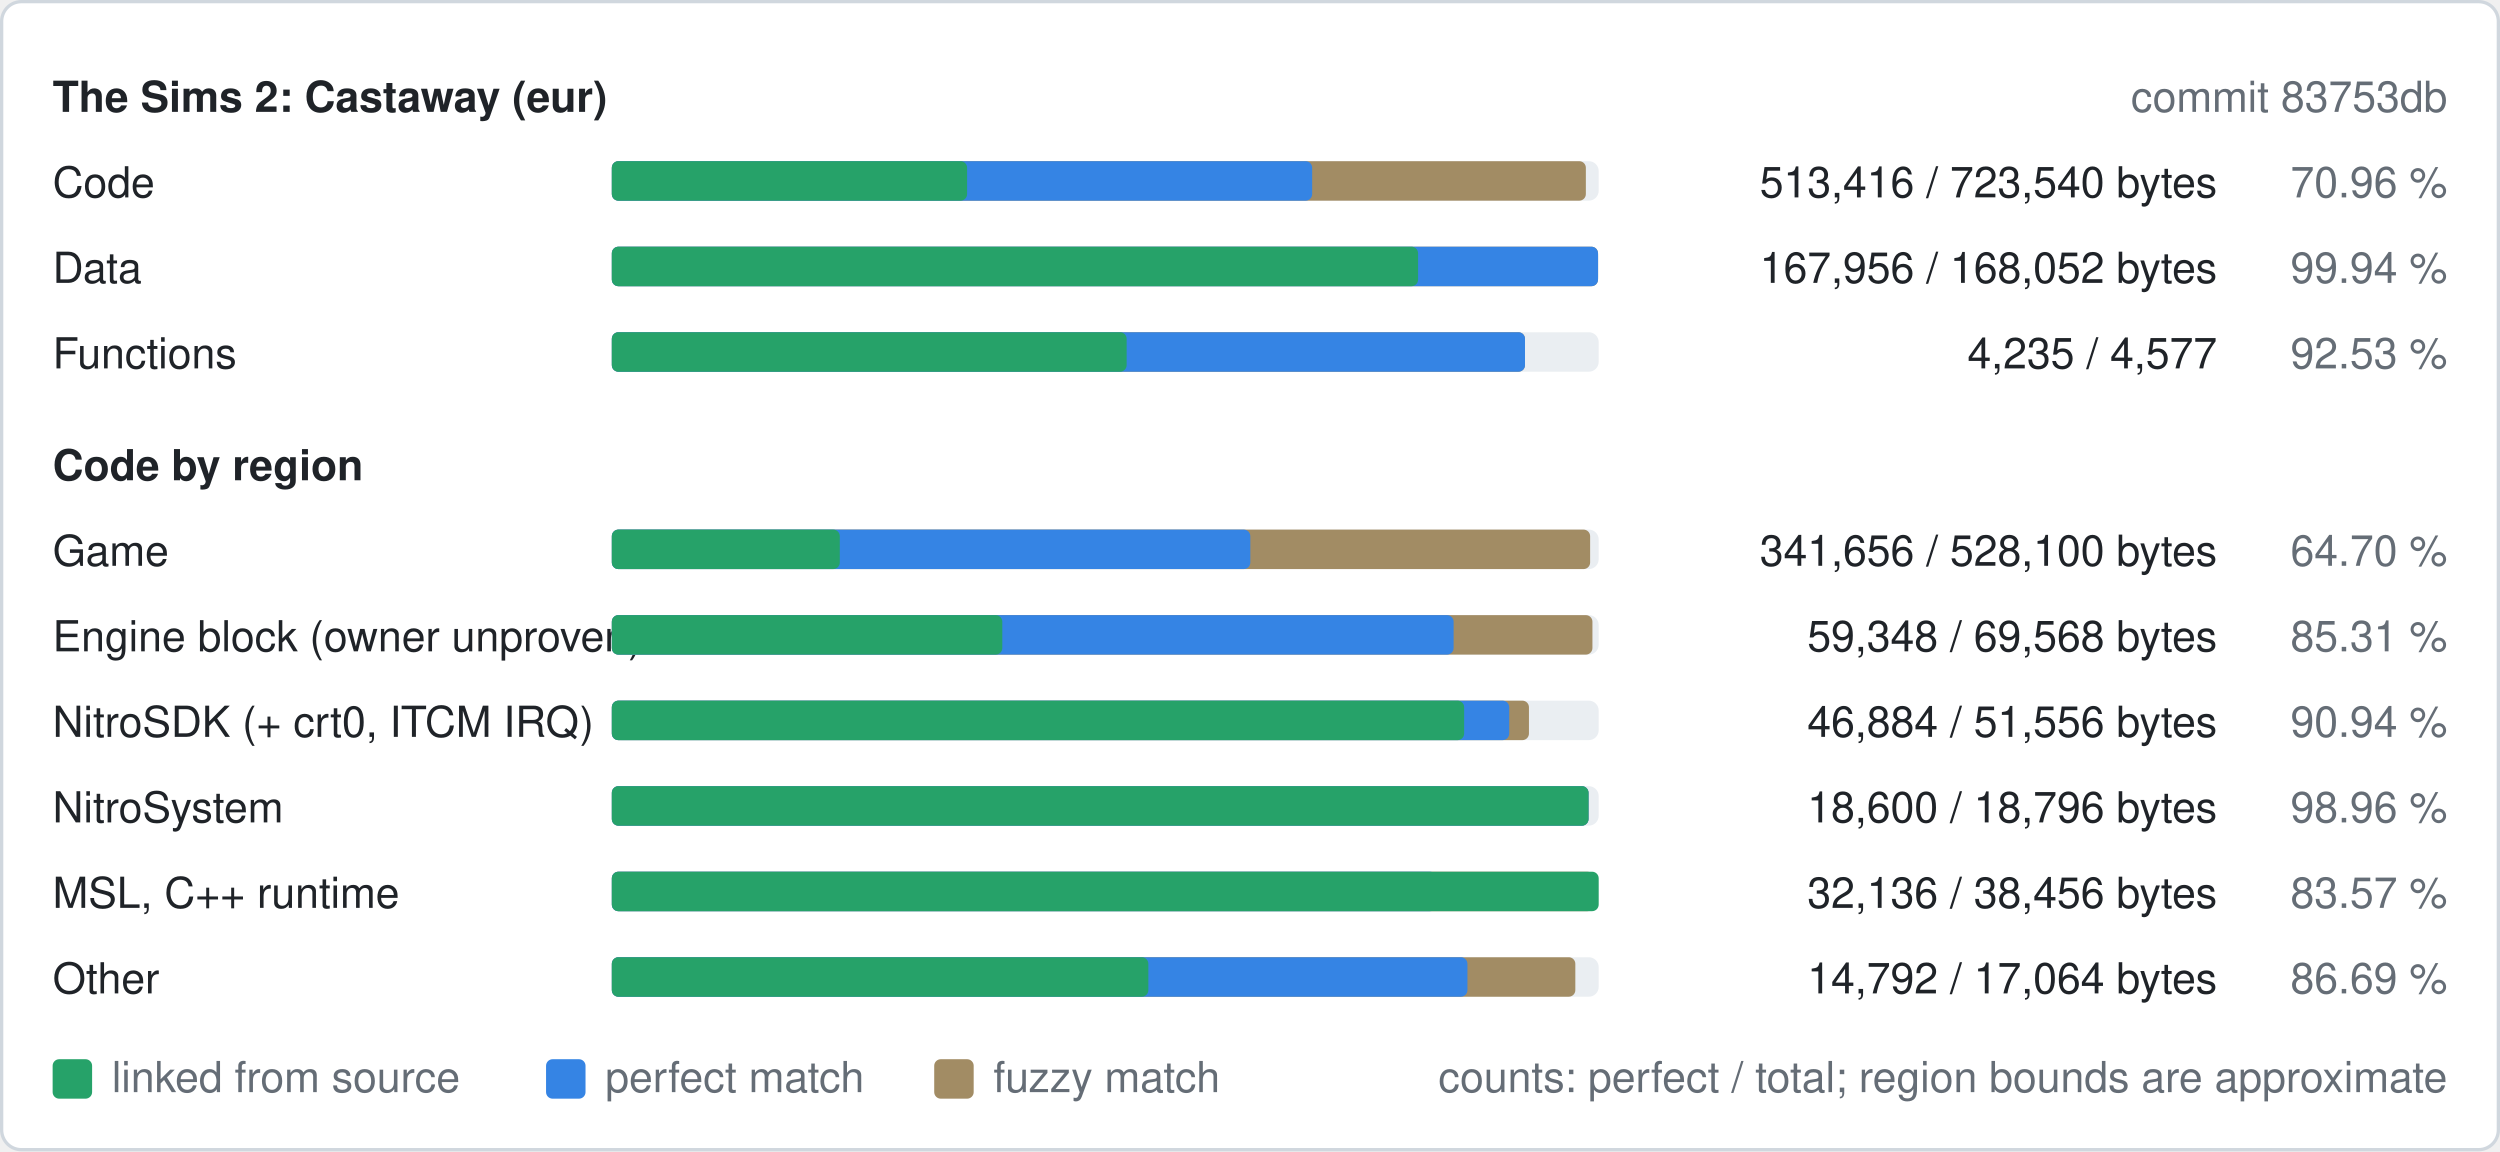
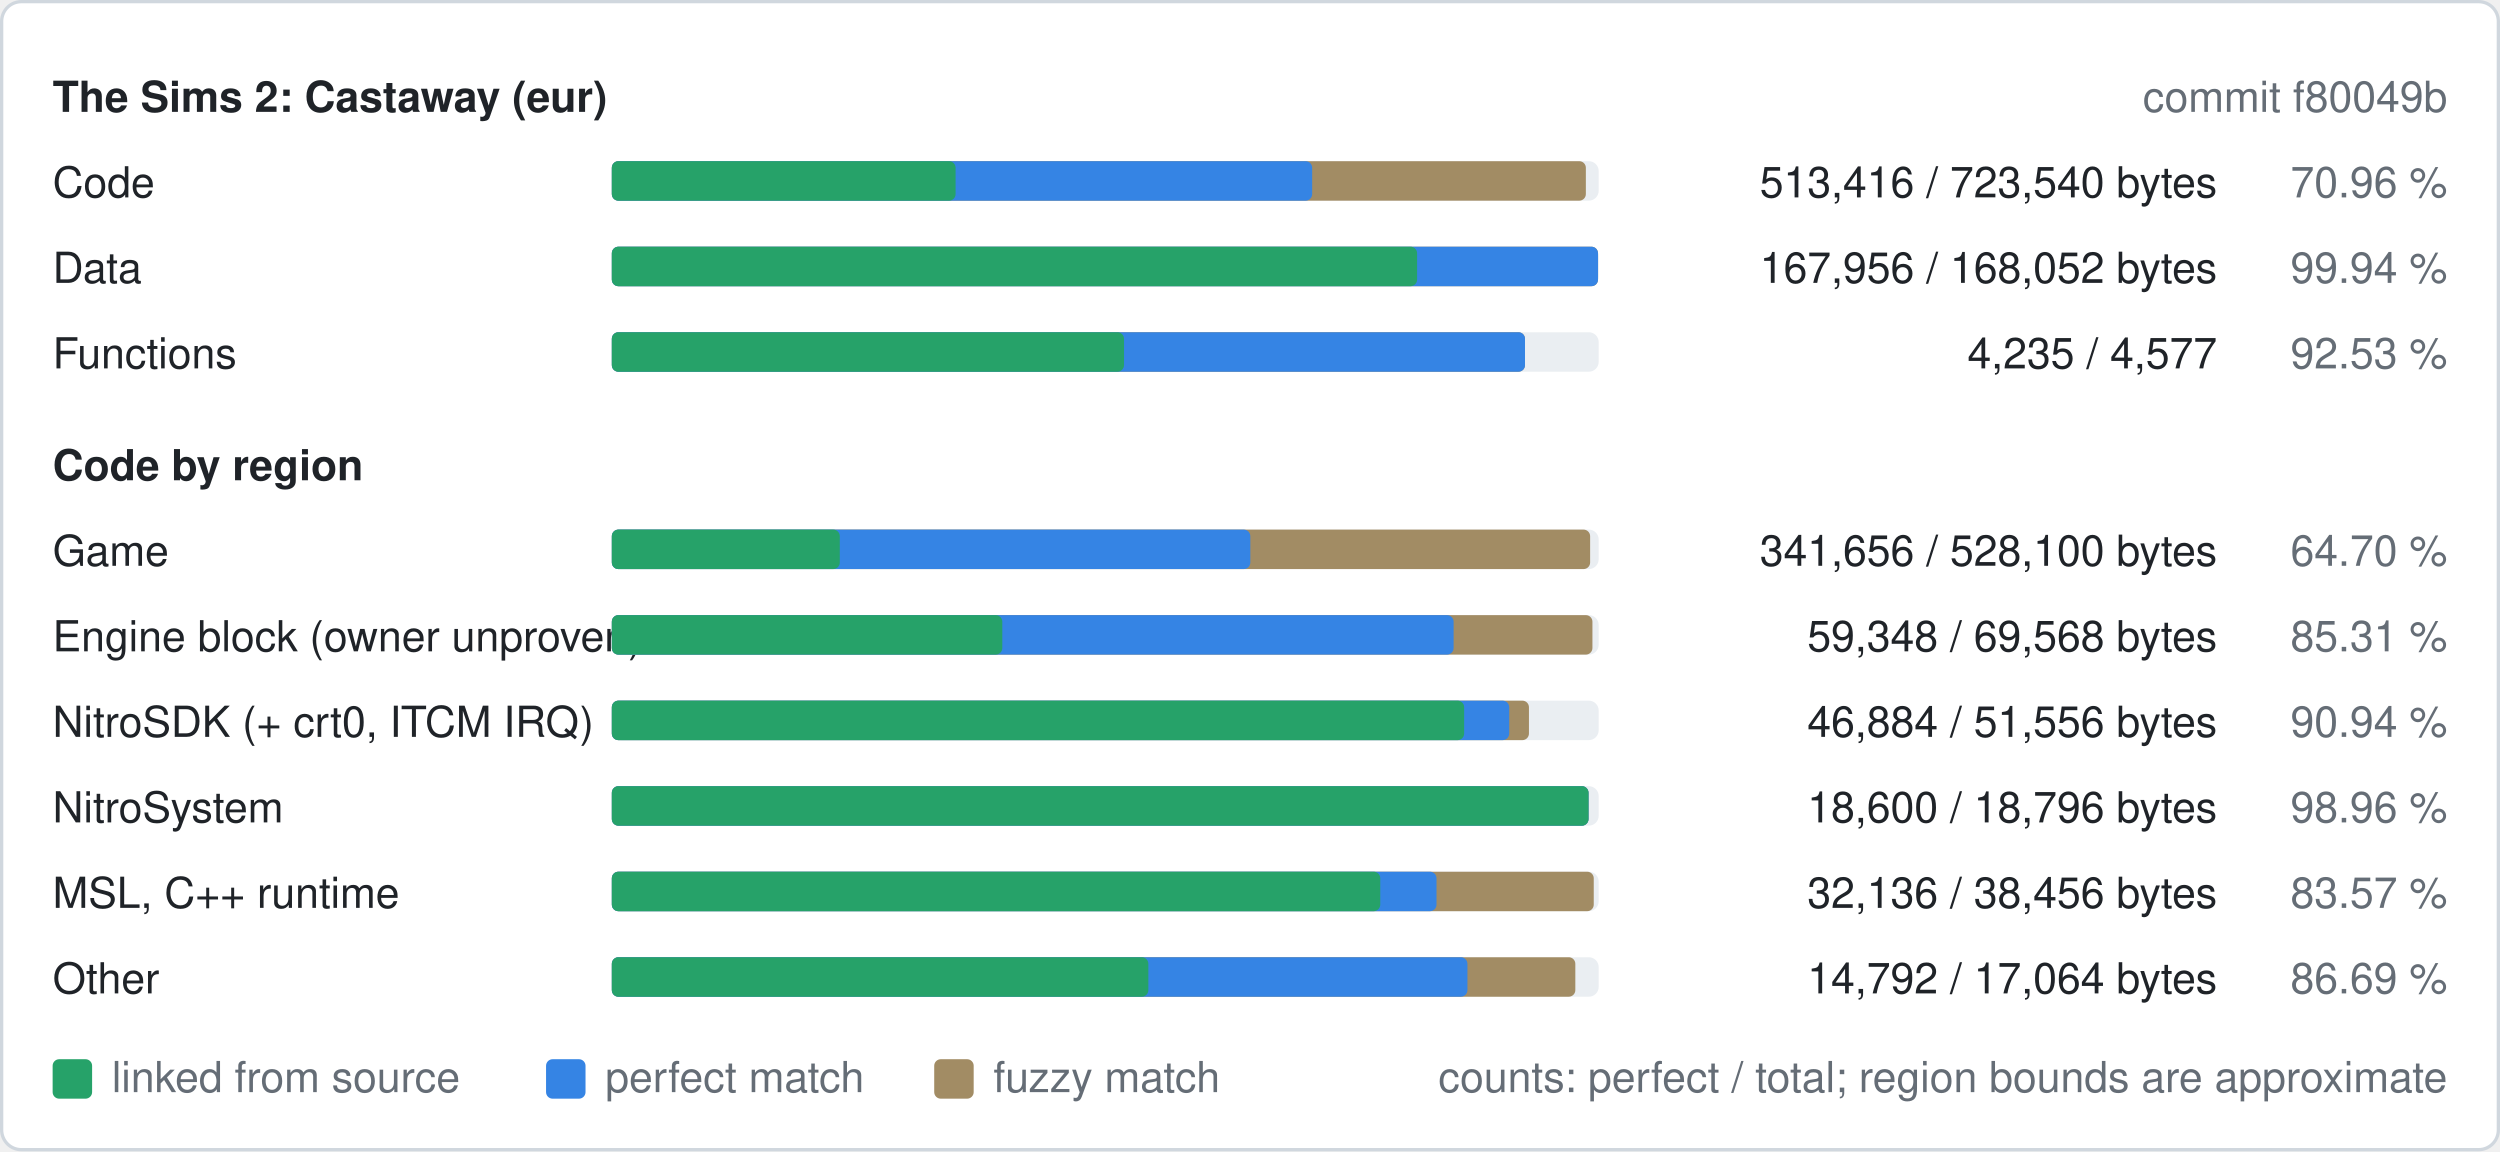
<svg xmlns="http://www.w3.org/2000/svg" width="760" height="350" viewBox="0 0 760 350" role="img" aria-label="Decompilation progress of eur">
  <style>
text{font-family:-apple-system,BlinkMacSystemFont,"Segoe UI",Helvetica,Arial,sans-serif;font-size:13px}
.b{font-weight:600}
.bg{fill:#ffffff;stroke:#d0d7de}.t{fill:#1f2328}.m{fill:#656d76}.track{fill:#eaeef2}.fuzzy{fill:#a28c64}.perfect{fill:#3584e4}.linked{fill:#26a269}
@media (prefers-color-scheme: dark){.bg{fill:#0d1117;stroke:#30363d}.t{fill:#e6edf3}.m{fill:#8d96a0}.track{fill:#21262d}.fuzzy{fill:#a28c64}.perfect{fill:#3584e4}.linked{fill:#2ec27e}}
</style>
  <rect class="bg" x="0.5" y="0.5" width="759" height="349" rx="6" />
  <text class="t b" x="16" y="34">The Sims 2: Castaway (eur)</text>
-   <text class="m" x="744" y="34" text-anchor="end">commit 83753db</text>
+   <text class="m" x="744" y="34" text-anchor="end">commit f80049b</text>
  <text class="t" x="16" y="60">Code</text>
  <rect class="track" x="186" y="49" width="300" height="12" rx="3" />
  <rect class="fuzzy" x="186" y="49" width="296.1" height="12" rx="2" />
  <rect class="perfect" x="186" y="49" width="212.9" height="12" rx="2" />
-   <rect class="linked" x="186" y="49" width="108.0" height="12" rx="2" />
+   <rect class="linked" x="186" y="49" width="104.5" height="12" rx="2" />
  <text class="t" x="674" y="60" text-anchor="end">513,416 / 723,540 bytes</text>
  <text class="m" x="744" y="60" text-anchor="end">70.96 %</text>
  <text class="t" x="16" y="86">Data</text>
  <rect class="track" x="186" y="75" width="300" height="12" rx="3" />
  <rect class="fuzzy" x="186" y="75" width="299.8" height="12" rx="2" />
  <rect class="perfect" x="186" y="75" width="299.8" height="12" rx="2" />
-   <rect class="linked" x="186" y="75" width="245.1" height="12" rx="2" />
+   <rect class="linked" x="186" y="75" width="244.8" height="12" rx="2" />
  <text class="t" x="674" y="86" text-anchor="end">167,956 / 168,052 bytes</text>
  <text class="m" x="744" y="86" text-anchor="end">99.94 %</text>
  <text class="t" x="16" y="112">Functions</text>
  <rect class="track" x="186" y="101" width="300" height="12" rx="3" />
  <rect class="fuzzy" x="186" y="101" width="277.6" height="12" rx="2" />
  <rect class="perfect" x="186" y="101" width="277.6" height="12" rx="2" />
-   <rect class="linked" x="186" y="101" width="156.5" height="12" rx="2" />
+   <rect class="linked" x="186" y="101" width="155.7" height="12" rx="2" />
  <text class="t" x="674" y="112" text-anchor="end">4,235 / 4,577</text>
  <text class="m" x="744" y="112" text-anchor="end">92.53 %</text>
  <text class="t b" x="16" y="146">Code by region</text>
  <text class="t" x="16" y="172">Game</text>
  <rect class="track" x="186" y="161" width="300" height="12" rx="3" />
  <rect class="fuzzy" x="186" y="161" width="297.4" height="12" rx="2" />
  <rect class="perfect" x="186" y="161" width="194.1" height="12" rx="2" />
  <rect class="linked" x="186" y="161" width="69.3" height="12" rx="2" />
  <text class="t" x="674" y="172" text-anchor="end">341,656 / 528,100 bytes</text>
  <text class="m" x="744" y="172" text-anchor="end">64.70 %</text>
  <text class="t" x="16" y="198">Engine block (owner unproven)</text>
  <rect class="track" x="186" y="187" width="300" height="12" rx="3" />
  <rect class="fuzzy" x="186" y="187" width="298.1" height="12" rx="2" />
  <rect class="perfect" x="186" y="187" width="255.9" height="12" rx="2" />
  <rect class="linked" x="186" y="187" width="118.7" height="12" rx="2" />
  <text class="t" x="674" y="198" text-anchor="end">59,348 / 69,568 bytes</text>
  <text class="m" x="744" y="198" text-anchor="end">85.31 %</text>
  <text class="t" x="16" y="224">NitroSDK (+ crt0, ITCM IRQ)</text>
  <rect class="track" x="186" y="213" width="300" height="12" rx="3" />
  <rect class="fuzzy" x="186" y="213" width="278.8" height="12" rx="2" />
  <rect class="perfect" x="186" y="213" width="272.8" height="12" rx="2" />
  <rect class="linked" x="186" y="213" width="259.1" height="12" rx="2" />
  <text class="t" x="674" y="224" text-anchor="end">46,884 / 51,556 bytes</text>
  <text class="m" x="744" y="224" text-anchor="end">90.94 %</text>
  <text class="t" x="16" y="250">NitroSystem</text>
  <rect class="track" x="186" y="239" width="300" height="12" rx="3" />
  <rect class="fuzzy" x="186" y="239" width="296.9" height="12" rx="2" />
  <rect class="perfect" x="186" y="239" width="296.9" height="12" rx="2" />
  <rect class="linked" x="186" y="239" width="296.9" height="12" rx="2" />
  <text class="t" x="674" y="250" text-anchor="end">18,600 / 18,796 bytes</text>
  <text class="m" x="744" y="250" text-anchor="end">98.96 %</text>
  <text class="t" x="16" y="276">MSL, C++ runtime</text>
  <rect class="track" x="186" y="265" width="300" height="12" rx="3" />
  <rect class="fuzzy" x="186" y="265" width="298.5" height="12" rx="2" />
  <rect class="perfect" x="186" y="265" width="250.7" height="12" rx="2" />
-   <rect class="linked" x="186" y="265" width="300.0" height="12" rx="2" />
+   <rect class="linked" x="186" y="265" width="233.6" height="12" rx="2" />
  <text class="t" x="674" y="276" text-anchor="end">32,136 / 38,456 bytes</text>
  <text class="m" x="744" y="276" text-anchor="end">83.57 %</text>
  <text class="t" x="16" y="302">Other</text>
  <rect class="track" x="186" y="291" width="300" height="12" rx="3" />
  <rect class="fuzzy" x="186" y="291" width="292.9" height="12" rx="2" />
  <rect class="perfect" x="186" y="291" width="260.1" height="12" rx="2" />
  <rect class="linked" x="186" y="291" width="163.1" height="12" rx="2" />
  <text class="t" x="674" y="302" text-anchor="end">14,792 / 17,064 bytes</text>
  <text class="m" x="744" y="302" text-anchor="end">86.69 %</text>
  <rect class="linked" x="16" y="322" width="12" height="12" rx="2" />
  <text class="m" x="34" y="332">linked from source</text>
  <rect class="perfect" x="166" y="322" width="12" height="12" rx="2" />
  <text class="m" x="184" y="332">perfect match</text>
  <rect class="fuzzy" x="284" y="322" width="12" height="12" rx="2" />
  <text class="m" x="302" y="332">fuzzy match</text>
  <text class="m" x="744" y="332" text-anchor="end">counts: perfect / total; region bounds are approximate</text>
</svg>
